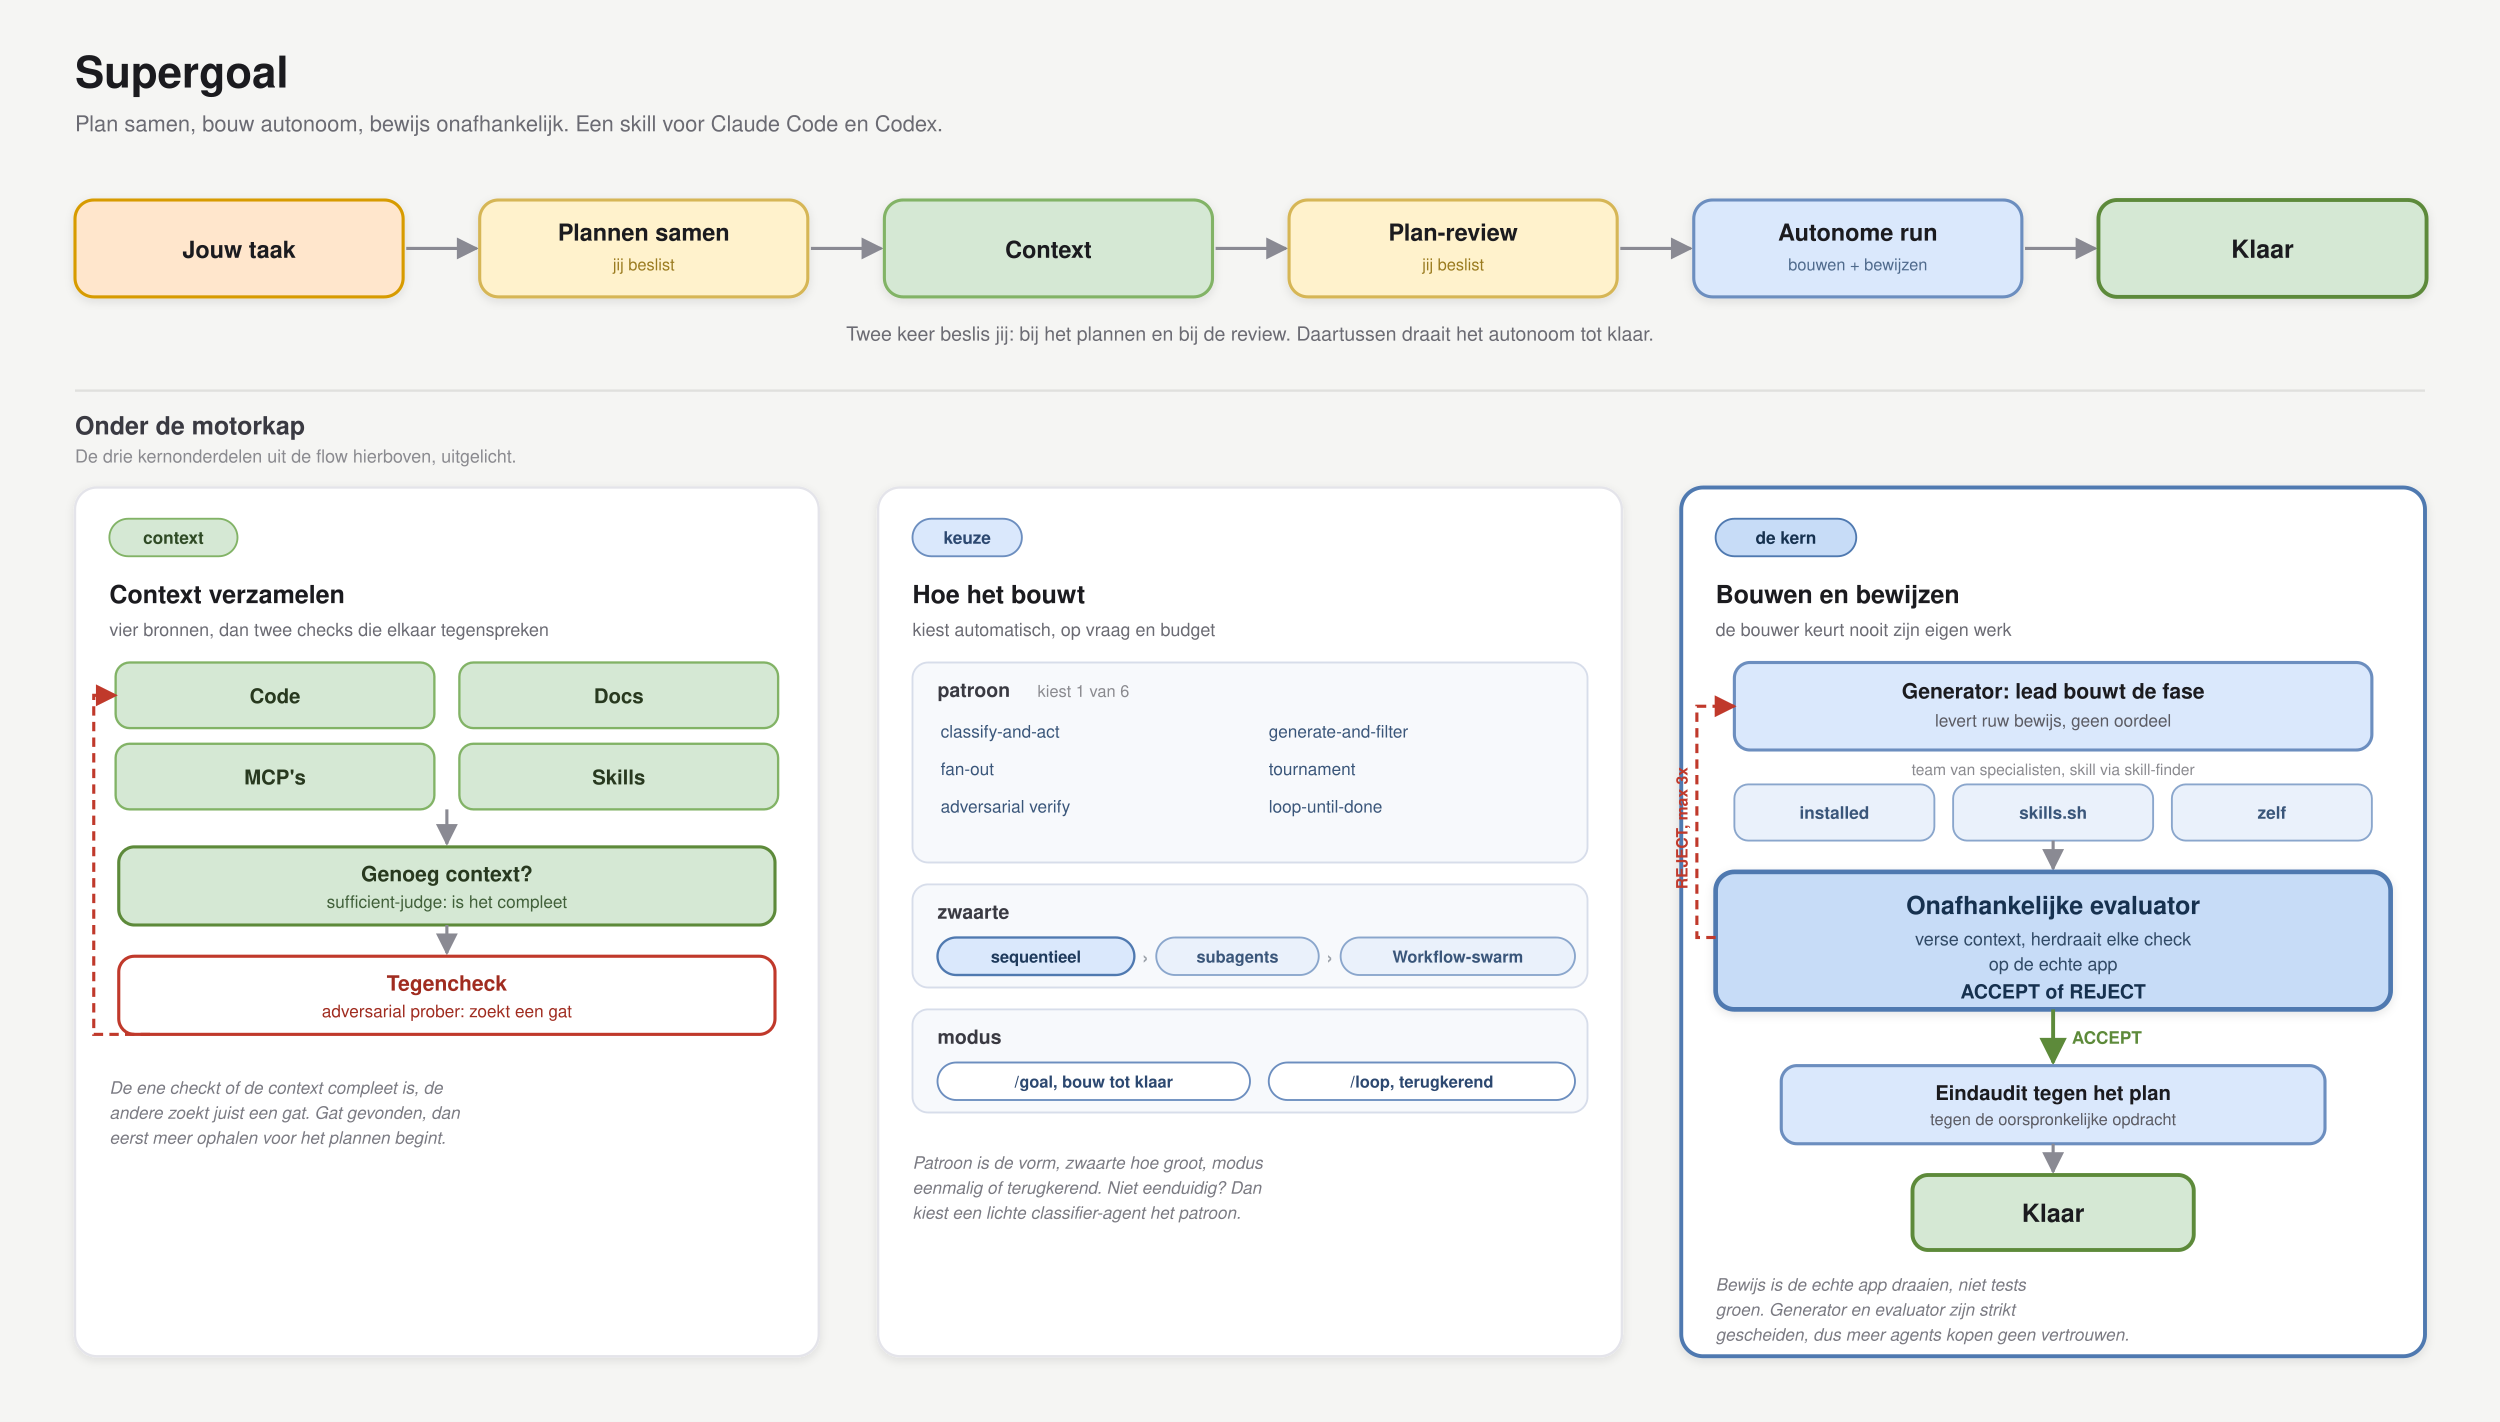
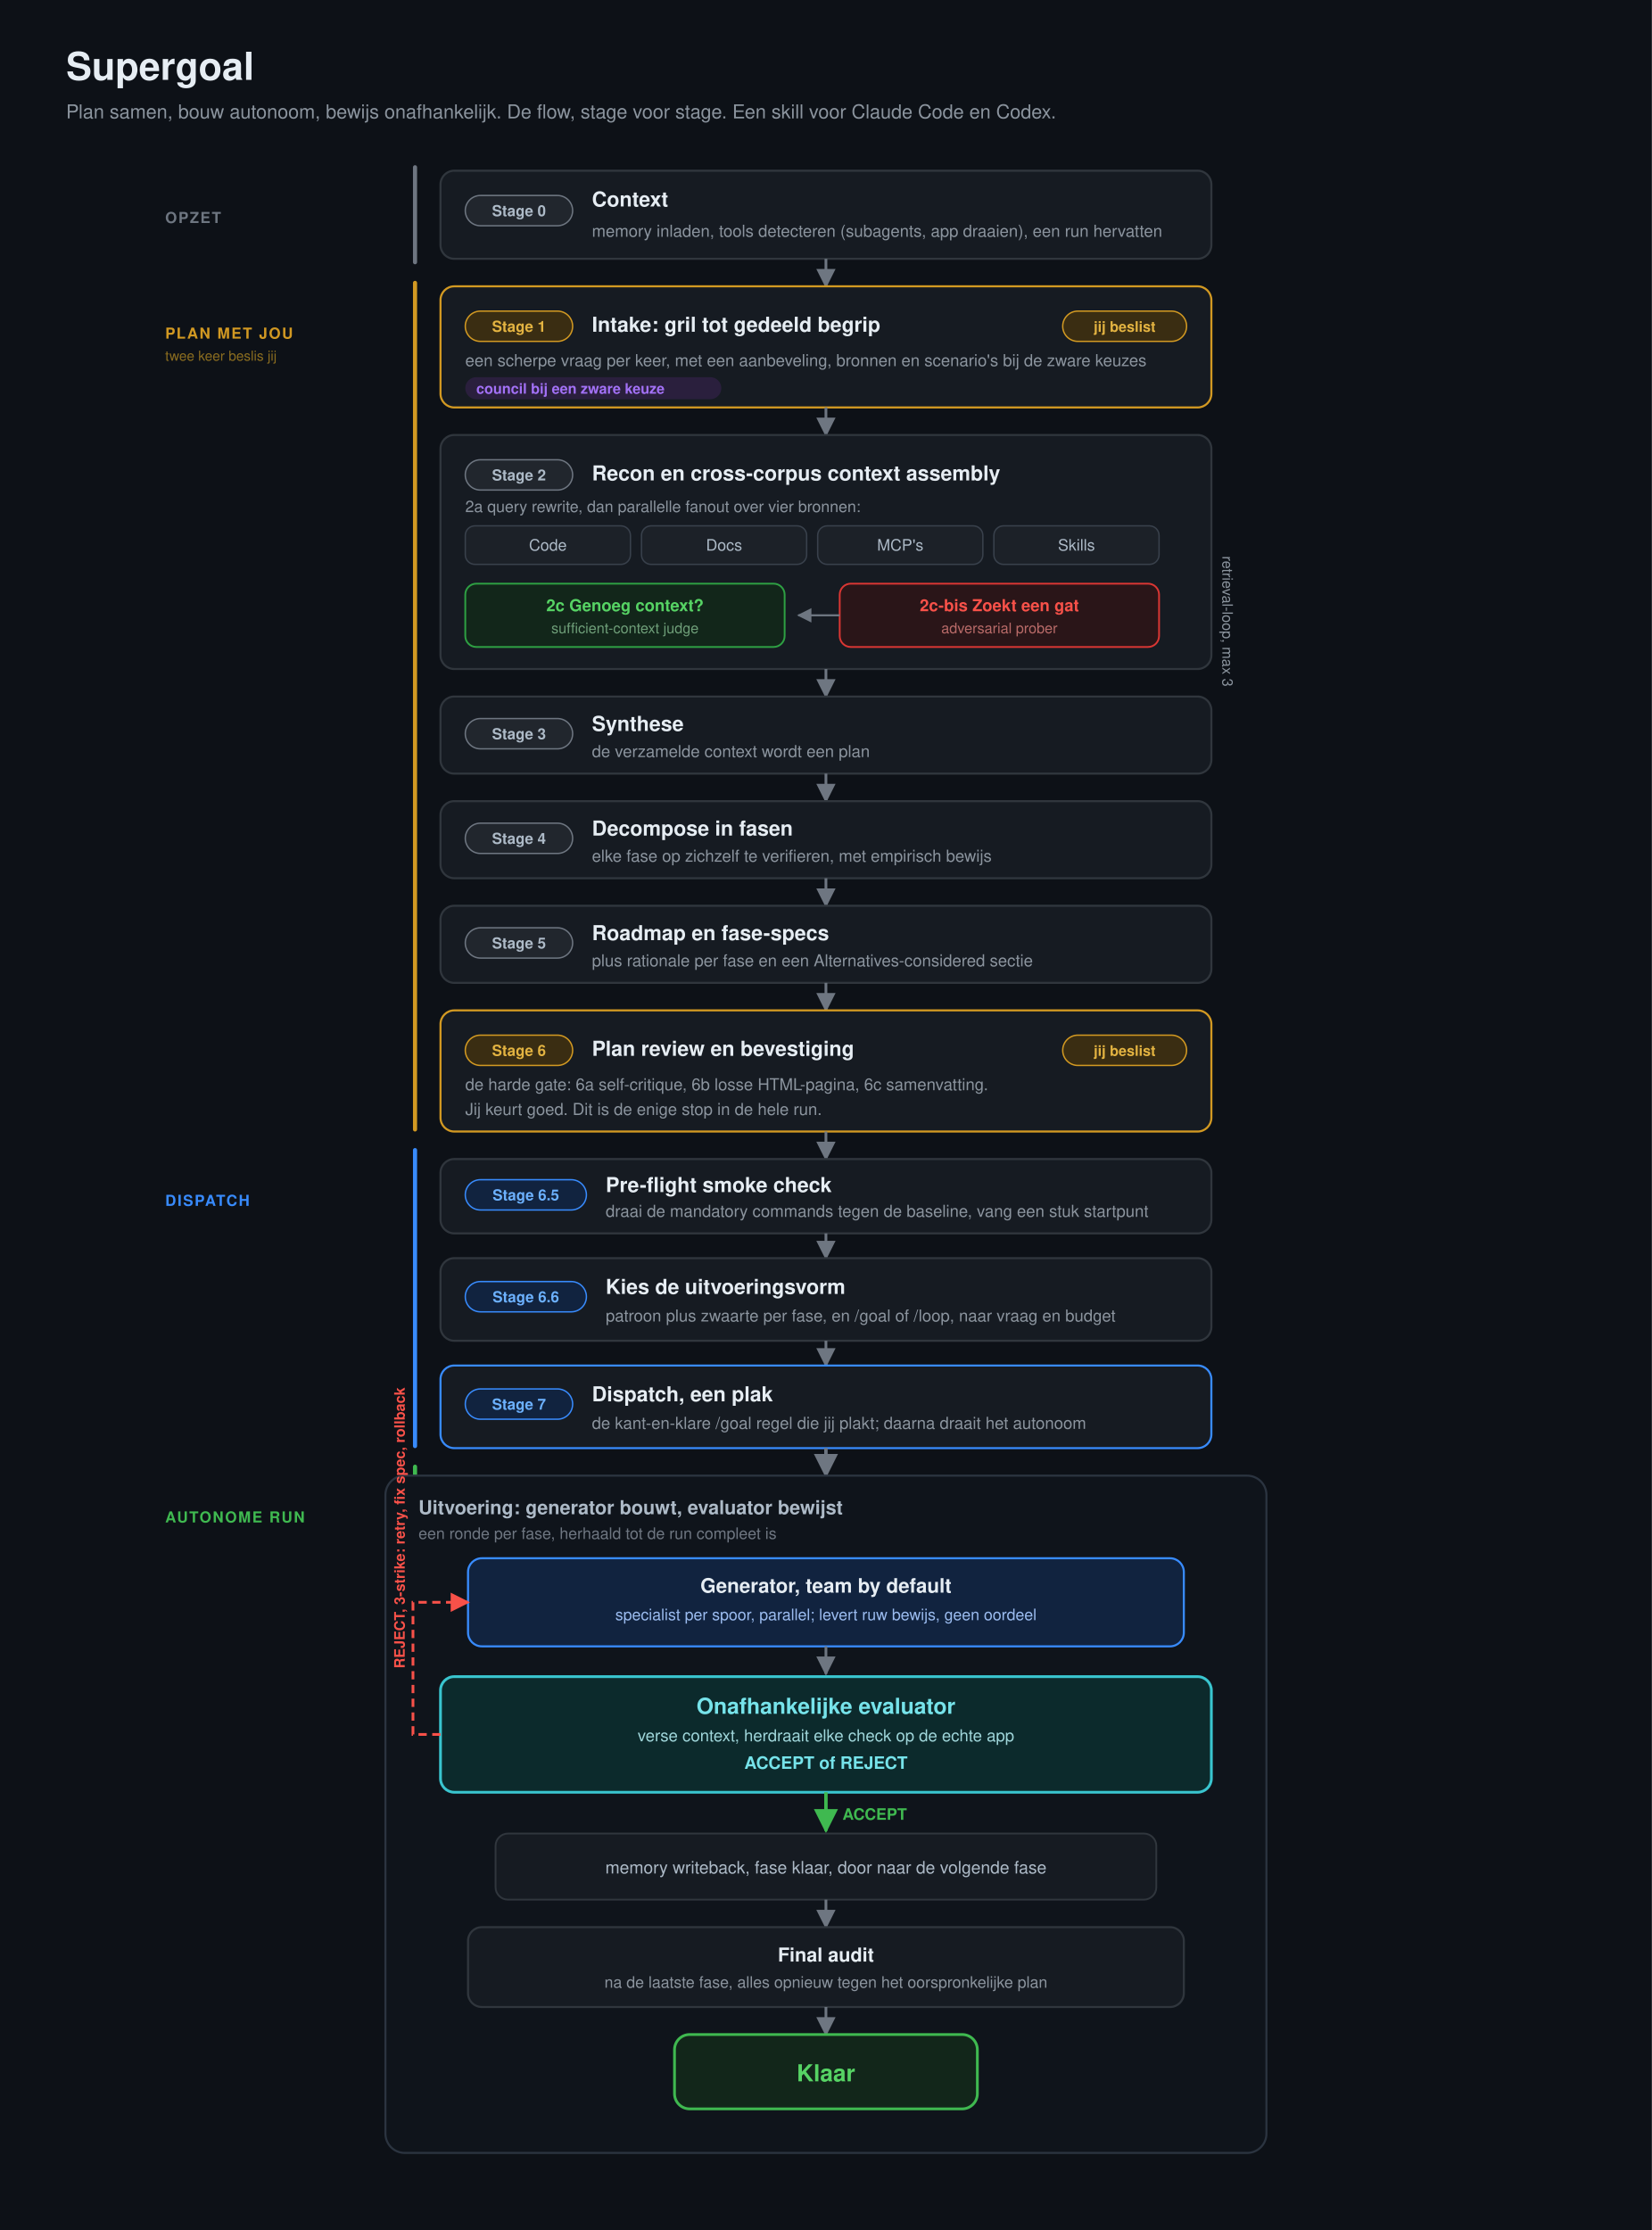
- <svg xmlns="http://www.w3.org/2000/svg" viewBox="0 0 1600 910" font-family="-apple-system, BlinkMacSystemFont, Segoe UI, Helvetica, Arial, sans-serif">
+ <svg xmlns="http://www.w3.org/2000/svg" viewBox="0 0 1200 1620" font-family="-apple-system, BlinkMacSystemFont, Segoe UI, Helvetica, Arial, sans-serif">
  <defs>
    <marker id="a" viewBox="0 0 10 10" refX="9" refY="5" markerWidth="7" markerHeight="7" orient="auto">
-       <path d="M0,0 L10,5 L0,10 z" fill="#8a8a93" />
+       <path d="M0,0 L10,5 L0,10 z" fill="#6e7681" />
    </marker>
    <marker id="ar" viewBox="0 0 10 10" refX="9" refY="5" markerWidth="7" markerHeight="7" orient="auto">
-       <path d="M0,0 L10,5 L0,10 z" fill="#c0392b" />
+       <path d="M0,0 L10,5 L0,10 z" fill="#f85149" />
    </marker>
    <marker id="ag" viewBox="0 0 10 10" refX="9" refY="5" markerWidth="7" markerHeight="7" orient="auto">
-       <path d="M0,0 L10,5 L0,10 z" fill="#5d8a3a" />
+       <path d="M0,0 L10,5 L0,10 z" fill="#3fb950" />
    </marker>
-     <filter id="sh" x="-20%" y="-20%" width="140%" height="140%">
-       <feDropShadow dx="0" dy="2" stdDeviation="3" flood-color="#000" flood-opacity="0.10" />
-     </filter>
  </defs>
-   <rect x="0" y="0" width="1600" height="910" fill="#f5f5f3" />
-   <text x="48" y="56" font-size="28" font-weight="700" fill="#1b1b1f">Supergoal</text>
-   <text x="48" y="84" font-size="14" fill="#6b6b73">Plan samen, bouw autonoom, bewijs onafhankelijk. Een skill voor Claude Code en Codex.</text>
-   <rect x="48" y="128" width="210" height="62" rx="12" fill="#FFE6CC" stroke="#D79B00" stroke-width="2" filter="url(#sh)" />
-   <text x="153" y="165" text-anchor="middle" font-size="15" font-weight="600" fill="#1b1b1f">Jouw taak</text>
-   <line x1="260" y1="159" x2="305" y2="159" stroke="#8a8a93" stroke-width="2" marker-end="url(#a)" />
-   <rect x="307" y="128" width="210" height="62" rx="12" fill="#FFF2CC" stroke="#D6B656" stroke-width="2" filter="url(#sh)" />
-   <text x="412" y="154" text-anchor="middle" font-size="15" font-weight="600" fill="#1b1b1f">Plannen samen</text>
-   <text x="412" y="173" text-anchor="middle" font-size="10.5" fill="#9a7b1f">jij beslist</text>
-   <line x1="519" y1="159" x2="564" y2="159" stroke="#8a8a93" stroke-width="2" marker-end="url(#a)" />
-   <rect x="566" y="128" width="210" height="62" rx="12" fill="#D5E8D4" stroke="#82B366" stroke-width="2" filter="url(#sh)" />
-   <text x="671" y="165" text-anchor="middle" font-size="15" font-weight="600" fill="#1b1b1f">Context</text>
-   <line x1="778" y1="159" x2="823" y2="159" stroke="#8a8a93" stroke-width="2" marker-end="url(#a)" />
-   <rect x="825" y="128" width="210" height="62" rx="12" fill="#FFF2CC" stroke="#D6B656" stroke-width="2" filter="url(#sh)" />
-   <text x="930" y="154" text-anchor="middle" font-size="15" font-weight="600" fill="#1b1b1f">Plan-review</text>
-   <text x="930" y="173" text-anchor="middle" font-size="10.5" fill="#9a7b1f">jij beslist</text>
-   <line x1="1037" y1="159" x2="1082" y2="159" stroke="#8a8a93" stroke-width="2" marker-end="url(#a)" />
-   <rect x="1084" y="128" width="210" height="62" rx="12" fill="#DAE8FC" stroke="#6C8EBF" stroke-width="2" filter="url(#sh)" />
-   <text x="1189" y="154" text-anchor="middle" font-size="15" font-weight="600" fill="#1b1b1f">Autonome run</text>
-   <text x="1189" y="173" text-anchor="middle" font-size="10.5" fill="#4f6a8c">bouwen + bewijzen</text>
-   <line x1="1296" y1="159" x2="1341" y2="159" stroke="#8a8a93" stroke-width="2" marker-end="url(#a)" />
-   <rect x="1343" y="128" width="210" height="62" rx="12" fill="#D5E8D4" stroke="#5d8a3a" stroke-width="2.5" filter="url(#sh)" />
-   <text x="1448" y="165" text-anchor="middle" font-size="16" font-weight="700" fill="#1b1b1f">Klaar</text>
-   <text x="800" y="218" text-anchor="middle" font-size="12.5" fill="#6b6b73">Twee keer beslis jij: bij het plannen en bij de review. Daartussen draait het autonoom tot klaar.</text>
-   <line x1="48" y1="250" x2="1552" y2="250" stroke="#e0e0dd" stroke-width="1.5" />
-   <text x="48" y="278" font-size="16" font-weight="700" fill="#3a3a42">Onder de motorkap</text>
-   <text x="48" y="296" font-size="11.5" fill="#8a8a8f">De drie kernonderdelen uit de flow hierboven, uitgelicht.</text>
-   <rect x="48" y="312" width="476" height="556" rx="14" fill="#ffffff" stroke="#e4e4ea" stroke-width="1.5" filter="url(#sh)" />
-   <rect x="70" y="332" width="82" height="24" rx="12" fill="#D5E8D4" stroke="#82B366" stroke-width="1.2" />
-   <text x="111" y="348" text-anchor="middle" font-size="11" font-weight="700" fill="#2f4a25">context</text>
-   <text x="70" y="386" font-size="16" font-weight="700" fill="#1b1b1f">Context verzamelen</text>
-   <text x="70" y="407" font-size="11.5" fill="#6b6b73">vier bronnen, dan twee checks die elkaar tegenspreken</text>
-   <rect x="74" y="424" width="204" height="42" rx="9" fill="#D5E8D4" stroke="#82B366" stroke-width="1.5" />
-   <text x="176" y="450" text-anchor="middle" font-size="13" font-weight="600" fill="#28391f">Code</text>
-   <rect x="294" y="424" width="204" height="42" rx="9" fill="#D5E8D4" stroke="#82B366" stroke-width="1.5" />
-   <text x="396" y="450" text-anchor="middle" font-size="13" font-weight="600" fill="#28391f">Docs</text>
-   <rect x="74" y="476" width="204" height="42" rx="9" fill="#D5E8D4" stroke="#82B366" stroke-width="1.5" />
-   <text x="176" y="502" text-anchor="middle" font-size="13" font-weight="600" fill="#28391f">MCP's</text>
-   <rect x="294" y="476" width="204" height="42" rx="9" fill="#D5E8D4" stroke="#82B366" stroke-width="1.5" />
-   <text x="396" y="502" text-anchor="middle" font-size="13" font-weight="600" fill="#28391f">Skills</text>
-   <line x1="286" y1="518" x2="286" y2="540" stroke="#8a8a93" stroke-width="2" marker-end="url(#a)" />
-   <rect x="76" y="542" width="420" height="50" rx="10" fill="#D5E8D4" stroke="#5d8a3a" stroke-width="2" />
-   <text x="286" y="564" text-anchor="middle" font-size="13.5" font-weight="700" fill="#28391f">Genoeg context?</text>
-   <text x="286" y="581" text-anchor="middle" font-size="11" fill="#41603a">sufficient-judge: is het compleet</text>
-   <line x1="286" y1="592" x2="286" y2="610" stroke="#8a8a93" stroke-width="2" marker-end="url(#a)" />
-   <rect x="76" y="612" width="420" height="50" rx="10" fill="#ffffff" stroke="#c0392b" stroke-width="2" />
-   <text x="286" y="634" text-anchor="middle" font-size="13.5" font-weight="700" fill="#a02c20">Tegencheck</text>
-   <text x="286" y="651" text-anchor="middle" font-size="11" fill="#a02c20">adversarial prober: zoekt een gat</text>
-   <path d="M 96 662 L 60 662 L 60 445 L 74 445" fill="none" stroke="#c0392b" stroke-width="2" stroke-dasharray="6 4" marker-end="url(#ar)" />
-   <text x="70" y="700" font-size="11" font-style="italic" fill="#7a7a82">De ene checkt of de context compleet is, de</text>
-   <text x="70" y="716" font-size="11" font-style="italic" fill="#7a7a82">andere zoekt juist een gat. Gat gevonden, dan</text>
-   <text x="70" y="732" font-size="11" font-style="italic" fill="#7a7a82">eerst meer ophalen voor het plannen begint.</text>
-   <rect x="562" y="312" width="476" height="556" rx="14" fill="#ffffff" stroke="#e4e4ea" stroke-width="1.5" filter="url(#sh)" />
-   <rect x="584" y="332" width="70" height="24" rx="12" fill="#DAE8FC" stroke="#6C8EBF" stroke-width="1.2" />
-   <text x="619" y="348" text-anchor="middle" font-size="11" font-weight="700" fill="#2c4870">keuze</text>
-   <text x="584" y="386" font-size="16" font-weight="700" fill="#1b1b1f">Hoe het bouwt</text>
-   <text x="584" y="407" font-size="11.5" fill="#6b6b73">kiest automatisch, op vraag en budget</text>
-   <rect x="584" y="424" width="432" height="128" rx="10" fill="#f7f9fc" stroke="#d7ddea" stroke-width="1.2" />
-   <text x="600" y="446" font-size="12.5" font-weight="700" fill="#3a3a42">patroon</text>
-   <text x="664" y="446" font-size="10.5" fill="#8a8a8f">kiest 1 van 6</text>
-   <text x="602" y="472" font-size="11" fill="#3a567a">classify-and-act</text>
-   <text x="812" y="472" font-size="11" fill="#3a567a">generate-and-filter</text>
-   <text x="602" y="496" font-size="11" fill="#3a567a">fan-out</text>
-   <text x="812" y="496" font-size="11" fill="#3a567a">tournament</text>
-   <text x="602" y="520" font-size="11" fill="#3a567a">adversarial verify</text>
-   <text x="812" y="520" font-size="11" fill="#3a567a">loop-until-done</text>
-   <rect x="584" y="566" width="432" height="66" rx="10" fill="#f7f9fc" stroke="#d7ddea" stroke-width="1.2" />
-   <text x="600" y="588" font-size="12.5" font-weight="700" fill="#3a3a42">zwaarte</text>
-   <rect x="600" y="600" width="126" height="24" rx="12" fill="#DAE8FC" stroke="#4f79b0" stroke-width="1.5" />
-   <text x="663" y="616" text-anchor="middle" font-size="10.5" font-weight="700" fill="#1f3a5c">sequentieel</text>
-   <text x="731" y="617" font-size="12" font-weight="700" fill="#9aa0a8">›</text>
-   <rect x="740" y="600" width="104" height="24" rx="12" fill="#eaf1fb" stroke="#8aa6cc" stroke-width="1.2" />
-   <text x="792" y="616" text-anchor="middle" font-size="10.5" font-weight="600" fill="#3a567a">subagents</text>
-   <text x="849" y="617" font-size="12" font-weight="700" fill="#9aa0a8">›</text>
-   <rect x="858" y="600" width="150" height="24" rx="12" fill="#eaf1fb" stroke="#8aa6cc" stroke-width="1.2" />
-   <text x="933" y="616" text-anchor="middle" font-size="10.5" font-weight="600" fill="#3a567a">Workflow-swarm</text>
-   <rect x="584" y="646" width="432" height="66" rx="10" fill="#f7f9fc" stroke="#d7ddea" stroke-width="1.2" />
-   <text x="600" y="668" font-size="12.5" font-weight="700" fill="#3a3a42">modus</text>
-   <rect x="600" y="680" width="200" height="24" rx="12" fill="#ffffff" stroke="#6C8EBF" stroke-width="1.2" />
-   <text x="700" y="696" text-anchor="middle" font-size="10.5" font-weight="600" fill="#2c4870">/goal, bouw tot klaar</text>
-   <rect x="812" y="680" width="196" height="24" rx="12" fill="#ffffff" stroke="#6C8EBF" stroke-width="1.2" />
-   <text x="910" y="696" text-anchor="middle" font-size="10.5" font-weight="600" fill="#2c4870">/loop, terugkerend</text>
-   <text x="584" y="748" font-size="11" font-style="italic" fill="#7a7a82">Patroon is de vorm, zwaarte hoe groot, modus</text>
-   <text x="584" y="764" font-size="11" font-style="italic" fill="#7a7a82">eenmalig of terugkerend. Niet eenduidig? Dan</text>
-   <text x="584" y="780" font-size="11" font-style="italic" fill="#7a7a82">kiest een lichte classifier-agent het patroon.</text>
-   <rect x="1076" y="312" width="476" height="556" rx="14" fill="#ffffff" stroke="#4f79b0" stroke-width="2.5" filter="url(#sh)" />
-   <rect x="1098" y="332" width="90" height="24" rx="12" fill="#C7DCF7" stroke="#4f79b0" stroke-width="1.2" />
-   <text x="1143" y="348" text-anchor="middle" font-size="11" font-weight="700" fill="#16314f">de kern</text>
-   <text x="1098" y="386" font-size="16" font-weight="700" fill="#1b1b1f">Bouwen en bewijzen</text>
-   <text x="1098" y="407" font-size="11.5" fill="#6b6b73">de bouwer keurt nooit zijn eigen werk</text>
-   <rect x="1110" y="424" width="408" height="56" rx="10" fill="#DAE8FC" stroke="#6C8EBF" stroke-width="2" />
-   <text x="1314" y="447" text-anchor="middle" font-size="13.5" font-weight="700" fill="#1b1b1f">Generator: lead bouwt de fase</text>
-   <text x="1314" y="465" text-anchor="middle" font-size="11" fill="#5b5b63">levert ruw bewijs, geen oordeel</text>
-   <text x="1314" y="496" text-anchor="middle" font-size="10" fill="#8a8a8f">team van specialisten, skill via skill-finder</text>
-   <rect x="1110" y="502" width="128" height="36" rx="9" fill="#eaf1fb" stroke="#8aa6cc" stroke-width="1.2" />
-   <text x="1174" y="524" text-anchor="middle" font-size="11" font-weight="600" fill="#3a567a">installed</text>
-   <rect x="1250" y="502" width="128" height="36" rx="9" fill="#eaf1fb" stroke="#8aa6cc" stroke-width="1.2" />
-   <text x="1314" y="524" text-anchor="middle" font-size="11" font-weight="600" fill="#3a567a">skills.sh</text>
-   <rect x="1390" y="502" width="128" height="36" rx="9" fill="#eaf1fb" stroke="#8aa6cc" stroke-width="1.2" />
-   <text x="1454" y="524" text-anchor="middle" font-size="11" font-weight="600" fill="#3a567a">zelf</text>
-   <line x1="1314" y1="538" x2="1314" y2="556" stroke="#8a8a93" stroke-width="2" marker-end="url(#a)" />
-   <rect x="1098" y="558" width="432" height="88" rx="12" fill="#C7DCF7" stroke="#4f79b0" stroke-width="3" filter="url(#sh)" />
-   <text x="1314" y="585" text-anchor="middle" font-size="16" font-weight="700" fill="#16314f">Onafhankelijke evaluator</text>
-   <text x="1314" y="605" text-anchor="middle" font-size="11.5" fill="#314a66">verse context, herdraait elke check</text>
-   <text x="1314" y="621" text-anchor="middle" font-size="11.5" fill="#314a66">op de echte app</text>
-   <text x="1314" y="639" text-anchor="middle" font-size="12.5" font-weight="700" fill="#16314f">ACCEPT of REJECT</text>
-   <path d="M 1098 600 L 1086 600 L 1086 452 L 1110 452" fill="none" stroke="#c0392b" stroke-width="2" stroke-dasharray="6 4" marker-end="url(#ar)" />
-   <text x="1080" y="530" text-anchor="middle" font-size="10" font-weight="600" fill="#c0392b" transform="rotate(-90 1080 530)">REJECT, max 3x</text>
-   <line x1="1314" y1="646" x2="1314" y2="680" stroke="#5d8a3a" stroke-width="2.5" marker-end="url(#ag)" />
-   <text x="1326" y="668" font-size="11" font-weight="700" fill="#5d8a3a">ACCEPT</text>
-   <rect x="1140" y="682" width="348" height="50" rx="10" fill="#DAE8FC" stroke="#6C8EBF" stroke-width="2" />
-   <text x="1314" y="704" text-anchor="middle" font-size="13" font-weight="600" fill="#1b1b1f">Eindaudit tegen het plan</text>
-   <text x="1314" y="720" text-anchor="middle" font-size="10.5" fill="#5b5b63">tegen de oorspronkelijke opdracht</text>
-   <line x1="1314" y1="732" x2="1314" y2="750" stroke="#8a8a93" stroke-width="2" marker-end="url(#a)" />
-   <rect x="1224" y="752" width="180" height="48" rx="10" fill="#D5E8D4" stroke="#5d8a3a" stroke-width="2.5" />
-   <text x="1314" y="782" text-anchor="middle" font-size="16" font-weight="700" fill="#1b1b1f">Klaar</text>
-   <text x="1098" y="826" font-size="11" font-style="italic" fill="#7a7a82">Bewijs is de echte app draaien, niet tests</text>
-   <text x="1098" y="842" font-size="11" font-style="italic" fill="#7a7a82">groen. Generator en evaluator zijn strikt</text>
-   <text x="1098" y="858" font-size="11" font-style="italic" fill="#7a7a82">gescheiden, dus meer agents kopen geen vertrouwen.</text>
+   <rect x="0" y="0" width="1200" height="1620" fill="#0d1117" />
+   <text x="48" y="58" font-size="28" font-weight="700" fill="#e6edf3">Supergoal</text>
+   <text x="48" y="86" font-size="14" fill="#8b949e">Plan samen, bouw autonoom, bewijs onafhankelijk. De flow, stage voor stage. Een skill voor Claude Code en Codex.</text>
+   <rect x="300" y="120" width="3" height="72" rx="1.5" fill="#6e7681" />
+   <text x="120" y="162" font-size="11" font-weight="700" fill="#6e7681" letter-spacing="1">OPZET</text>
+   <rect x="300" y="204" width="3" height="618" rx="1.5" fill="#d29922" />
+   <text x="120" y="246" font-size="11" font-weight="700" fill="#d29922" letter-spacing="1">PLAN MET JOU</text>
+   <text x="120" y="262" font-size="10" fill="#8b6d1f">twee keer beslis jij</text>
+   <rect x="300" y="834" width="3" height="218" rx="1.5" fill="#388bfd" />
+   <text x="120" y="876" font-size="11" font-weight="700" fill="#388bfd" letter-spacing="1">DISPATCH</text>
+   <rect x="300" y="1064" width="3" height="500" rx="1.5" fill="#3fb950" />
+   <text x="120" y="1106" font-size="11" font-weight="700" fill="#3fb950" letter-spacing="1">AUTONOME RUN</text>
+   <rect x="320" y="124" width="560" height="64" rx="10" fill="#161b22" stroke="#30363d" stroke-width="1.5" />
+   <rect x="338" y="142" width="78" height="22" rx="11" fill="#21262d" stroke="#6e7681" stroke-width="1" />
+   <text x="377" y="157" text-anchor="middle" font-size="11" font-weight="700" fill="#adbac7">Stage 0</text>
+   <text x="430" y="150" font-size="15" font-weight="600" fill="#e6edf3">Context</text>
+   <text x="430" y="172" font-size="12" fill="#8b949e">memory inladen, tools detecteren (subagents, app draaien), een run hervatten</text>
+   <line x1="600" y1="188" x2="600" y2="208" stroke="#6e7681" stroke-width="2" marker-end="url(#a)" />
+   <rect x="320" y="208" width="560" height="88" rx="10" fill="#161b22" stroke="#d29922" stroke-width="1.5" />
+   <rect x="338" y="226" width="78" height="22" rx="11" fill="#3a2d12" stroke="#d29922" stroke-width="1" />
+   <text x="377" y="241" text-anchor="middle" font-size="11" font-weight="700" fill="#e3b341">Stage 1</text>
+   <rect x="772" y="226" width="90" height="22" rx="11" fill="#3a2d12" stroke="#d29922" stroke-width="1" />
+   <text x="817" y="241" text-anchor="middle" font-size="10.5" font-weight="700" fill="#e3b341">jij beslist</text>
+   <text x="430" y="241" font-size="15" font-weight="600" fill="#e6edf3">Intake: gril tot gedeeld begrip</text>
+   <text x="338" y="266" font-size="12" fill="#8b949e">een scherpe vraag per keer, met een aanbeveling, bronnen en scenario's bij de zware keuzes</text>
+   <rect x="338" y="274" width="186" height="16" rx="8" fill="#2a1f3d" />
+   <text x="346" y="286" font-size="10.5" font-weight="600" fill="#a371f7">council bij een zware keuze</text>
+   <line x1="600" y1="296" x2="600" y2="316" stroke="#6e7681" stroke-width="2" marker-end="url(#a)" />
+   <rect x="320" y="316" width="560" height="170" rx="10" fill="#161b22" stroke="#30363d" stroke-width="1.5" />
+   <rect x="338" y="334" width="78" height="22" rx="11" fill="#21262d" stroke="#6e7681" stroke-width="1" />
+   <text x="377" y="349" text-anchor="middle" font-size="11" font-weight="700" fill="#adbac7">Stage 2</text>
+   <text x="430" y="349" font-size="15" font-weight="600" fill="#e6edf3">Recon en cross-corpus context assembly</text>
+   <text x="338" y="372" font-size="11.5" fill="#8b949e">2a query rewrite, dan parallelle fanout over vier bronnen:</text>
+   <rect x="338" y="382" width="120" height="28" rx="7" fill="#1c2128" stroke="#39414c" />
+   <text x="398" y="400" text-anchor="middle" font-size="11.5" fill="#adbac7">Code</text>
+   <rect x="466" y="382" width="120" height="28" rx="7" fill="#1c2128" stroke="#39414c" />
+   <text x="526" y="400" text-anchor="middle" font-size="11.5" fill="#adbac7">Docs</text>
+   <rect x="594" y="382" width="120" height="28" rx="7" fill="#1c2128" stroke="#39414c" />
+   <text x="654" y="400" text-anchor="middle" font-size="11.5" fill="#adbac7">MCP's</text>
+   <rect x="722" y="382" width="120" height="28" rx="7" fill="#1c2128" stroke="#39414c" />
+   <text x="782" y="400" text-anchor="middle" font-size="11.5" fill="#adbac7">Skills</text>
+   <rect x="338" y="424" width="232" height="46" rx="8" fill="#12261a" stroke="#2ea043" stroke-width="1.3" />
+   <text x="454" y="444" text-anchor="middle" font-size="12" font-weight="600" fill="#56d364">2c Genoeg context?</text>
+   <text x="454" y="460" text-anchor="middle" font-size="10.5" fill="#6e9e78">sufficient-context judge</text>
+   <rect x="610" y="424" width="232" height="46" rx="8" fill="#2a1518" stroke="#da3633" stroke-width="1.3" />
+   <text x="726" y="444" text-anchor="middle" font-size="12" font-weight="600" fill="#f85149">2c-bis Zoekt een gat</text>
+   <text x="726" y="460" text-anchor="middle" font-size="10.5" fill="#b86a68">adversarial prober</text>
+   <path d="M 610 447 L 580 447" stroke="#6e7681" stroke-width="1.5" marker-end="url(#a)" />
+   <text x="888" y="404" font-size="10.5" fill="#8b949e" transform="rotate(90 888 404)">retrieval-loop, max 3</text>
+   <line x1="600" y1="486" x2="600" y2="506" stroke="#6e7681" stroke-width="2" marker-end="url(#a)" />
+   <rect x="320" y="506" width="560" height="56" rx="10" fill="#161b22" stroke="#30363d" stroke-width="1.5" />
+   <rect x="338" y="522" width="78" height="22" rx="11" fill="#21262d" stroke="#6e7681" stroke-width="1" />
+   <text x="377" y="537" text-anchor="middle" font-size="11" font-weight="700" fill="#adbac7">Stage 3</text>
+   <text x="430" y="531" font-size="15" font-weight="600" fill="#e6edf3">Synthese</text>
+   <text x="430" y="550" font-size="12" fill="#8b949e">de verzamelde context wordt een plan</text>
+   <line x1="600" y1="562" x2="600" y2="582" stroke="#6e7681" stroke-width="2" marker-end="url(#a)" />
+   <rect x="320" y="582" width="560" height="56" rx="10" fill="#161b22" stroke="#30363d" stroke-width="1.5" />
+   <rect x="338" y="598" width="78" height="22" rx="11" fill="#21262d" stroke="#6e7681" stroke-width="1" />
+   <text x="377" y="613" text-anchor="middle" font-size="11" font-weight="700" fill="#adbac7">Stage 4</text>
+   <text x="430" y="607" font-size="15" font-weight="600" fill="#e6edf3">Decompose in fasen</text>
+   <text x="430" y="626" font-size="12" fill="#8b949e">elke fase op zichzelf te verifieren, met empirisch bewijs</text>
+   <line x1="600" y1="638" x2="600" y2="658" stroke="#6e7681" stroke-width="2" marker-end="url(#a)" />
+   <rect x="320" y="658" width="560" height="56" rx="10" fill="#161b22" stroke="#30363d" stroke-width="1.5" />
+   <rect x="338" y="674" width="78" height="22" rx="11" fill="#21262d" stroke="#6e7681" stroke-width="1" />
+   <text x="377" y="689" text-anchor="middle" font-size="11" font-weight="700" fill="#adbac7">Stage 5</text>
+   <text x="430" y="683" font-size="15" font-weight="600" fill="#e6edf3">Roadmap en fase-specs</text>
+   <text x="430" y="702" font-size="12" fill="#8b949e">plus rationale per fase en een Alternatives-considered sectie</text>
+   <line x1="600" y1="714" x2="600" y2="734" stroke="#6e7681" stroke-width="2" marker-end="url(#a)" />
+   <rect x="320" y="734" width="560" height="88" rx="10" fill="#161b22" stroke="#d29922" stroke-width="1.5" />
+   <rect x="338" y="752" width="78" height="22" rx="11" fill="#3a2d12" stroke="#d29922" stroke-width="1" />
+   <text x="377" y="767" text-anchor="middle" font-size="11" font-weight="700" fill="#e3b341">Stage 6</text>
+   <rect x="772" y="752" width="90" height="22" rx="11" fill="#3a2d12" stroke="#d29922" stroke-width="1" />
+   <text x="817" y="767" text-anchor="middle" font-size="10.5" font-weight="700" fill="#e3b341">jij beslist</text>
+   <text x="430" y="767" font-size="15" font-weight="600" fill="#e6edf3">Plan review en bevestiging</text>
+   <text x="338" y="792" font-size="12" fill="#8b949e">de harde gate: 6a self-critique, 6b losse HTML-pagina, 6c samenvatting.</text>
+   <text x="338" y="810" font-size="12" fill="#8b949e">Jij keurt goed. Dit is de enige stop in de hele run.</text>
+   <line x1="600" y1="822" x2="600" y2="842" stroke="#6e7681" stroke-width="2" marker-end="url(#a)" />
+   <rect x="320" y="842" width="560" height="54" rx="10" fill="#161b22" stroke="#30363d" stroke-width="1.5" />
+   <rect x="338" y="857" width="88" height="22" rx="11" fill="#11233f" stroke="#388bfd" stroke-width="1" />
+   <text x="382" y="872" text-anchor="middle" font-size="11" font-weight="700" fill="#6cb1ff">Stage 6.5</text>
+   <text x="440" y="866" font-size="15" font-weight="600" fill="#e6edf3">Pre-flight smoke check</text>
+   <text x="440" y="884" font-size="12" fill="#8b949e">draai de mandatory commands tegen de baseline, vang een stuk startpunt</text>
+   <line x1="600" y1="896" x2="600" y2="914" stroke="#6e7681" stroke-width="2" marker-end="url(#a)" />
+   <rect x="320" y="914" width="560" height="60" rx="10" fill="#161b22" stroke="#30363d" stroke-width="1.5" />
+   <rect x="338" y="931" width="88" height="22" rx="11" fill="#11233f" stroke="#388bfd" stroke-width="1" />
+   <text x="382" y="946" text-anchor="middle" font-size="11" font-weight="700" fill="#6cb1ff">Stage 6.6</text>
+   <text x="440" y="940" font-size="15" font-weight="600" fill="#e6edf3">Kies de uitvoeringsvorm</text>
+   <text x="440" y="960" font-size="12" fill="#8b949e">patroon plus zwaarte per fase, en /goal of /loop, naar vraag en budget</text>
+   <line x1="600" y1="974" x2="600" y2="992" stroke="#6e7681" stroke-width="2" marker-end="url(#a)" />
+   <rect x="320" y="992" width="560" height="60" rx="10" fill="#161b22" stroke="#388bfd" stroke-width="1.5" />
+   <rect x="338" y="1009" width="78" height="22" rx="11" fill="#11233f" stroke="#388bfd" stroke-width="1" />
+   <text x="377" y="1024" text-anchor="middle" font-size="11" font-weight="700" fill="#6cb1ff">Stage 7</text>
+   <text x="430" y="1018" font-size="15" font-weight="600" fill="#e6edf3">Dispatch, een plak</text>
+   <text x="430" y="1038" font-size="12" fill="#8b949e">de kant-en-klare /goal regel die jij plakt; daarna draait het autonoom</text>
+   <line x1="600" y1="1052" x2="600" y2="1072" stroke="#6e7681" stroke-width="2.5" marker-end="url(#a)" />
+   <rect x="280" y="1072" width="640" height="492" rx="14" fill="#0f141b" stroke="#2b3440" stroke-width="1.5" />
+   <text x="304" y="1100" font-size="14" font-weight="700" fill="#adbac7">Uitvoering: generator bouwt, evaluator bewijst</text>
+   <text x="304" y="1118" font-size="11.5" fill="#6e7681">een ronde per fase, herhaald tot de run compleet is</text>
+   <rect x="340" y="1132" width="520" height="64" rx="10" fill="#11233f" stroke="#388bfd" stroke-width="1.5" />
+   <text x="600" y="1157" text-anchor="middle" font-size="14.5" font-weight="700" fill="#e6edf3">Generator, team by default</text>
+   <text x="600" y="1177" text-anchor="middle" font-size="11.5" fill="#9bbcf0">specialist per spoor, parallel; levert ruw bewijs, geen oordeel</text>
+   <line x1="600" y1="1196" x2="600" y2="1216" stroke="#6e7681" stroke-width="2" marker-end="url(#a)" />
+   <rect x="320" y="1218" width="560" height="84" rx="10" fill="#0c2a2c" stroke="#39c5cf" stroke-width="2" />
+   <text x="600" y="1245" text-anchor="middle" font-size="16" font-weight="700" fill="#76e3ea">Onafhankelijke evaluator</text>
+   <text x="600" y="1265" text-anchor="middle" font-size="12" fill="#9fd6da">verse context, herdraait elke check op de echte app</text>
+   <text x="600" y="1285" text-anchor="middle" font-size="12.5" font-weight="700" fill="#76e3ea">ACCEPT of REJECT</text>
+   <path d="M 320 1260 L 300 1260 L 300 1164 L 340 1164" fill="none" stroke="#f85149" stroke-width="2" stroke-dasharray="6 4" marker-end="url(#ar)" />
+   <text x="294" y="1212" font-size="10.5" font-weight="600" fill="#f85149" transform="rotate(-90 294 1212)">REJECT, 3-strike: retry, fix spec, rollback</text>
+   <line x1="600" y1="1302" x2="600" y2="1330" stroke="#3fb950" stroke-width="2.5" marker-end="url(#ag)" />
+   <text x="612" y="1322" font-size="11.5" font-weight="700" fill="#3fb950">ACCEPT</text>
+   <rect x="360" y="1332" width="480" height="48" rx="9" fill="#161b22" stroke="#30363d" stroke-width="1.3" />
+   <text x="600" y="1361" text-anchor="middle" font-size="12.5" fill="#adbac7">memory writeback, fase klaar, door naar de volgende fase</text>
+   <line x1="600" y1="1380" x2="600" y2="1400" stroke="#6e7681" stroke-width="2" marker-end="url(#a)" />
+   <rect x="340" y="1400" width="520" height="58" rx="10" fill="#161b22" stroke="#30363d" stroke-width="1.5" />
+   <text x="600" y="1425" text-anchor="middle" font-size="14" font-weight="600" fill="#e6edf3">Final audit</text>
+   <text x="600" y="1444" text-anchor="middle" font-size="11.5" fill="#8b949e">na de laatste fase, alles opnieuw tegen het oorspronkelijke plan</text>
+   <line x1="600" y1="1458" x2="600" y2="1478" stroke="#6e7681" stroke-width="2" marker-end="url(#a)" />
+   <rect x="490" y="1478" width="220" height="54" rx="11" fill="#12261a" stroke="#3fb950" stroke-width="2" />
+   <text x="600" y="1512" text-anchor="middle" font-size="17" font-weight="700" fill="#56d364">Klaar</text>
</svg>
